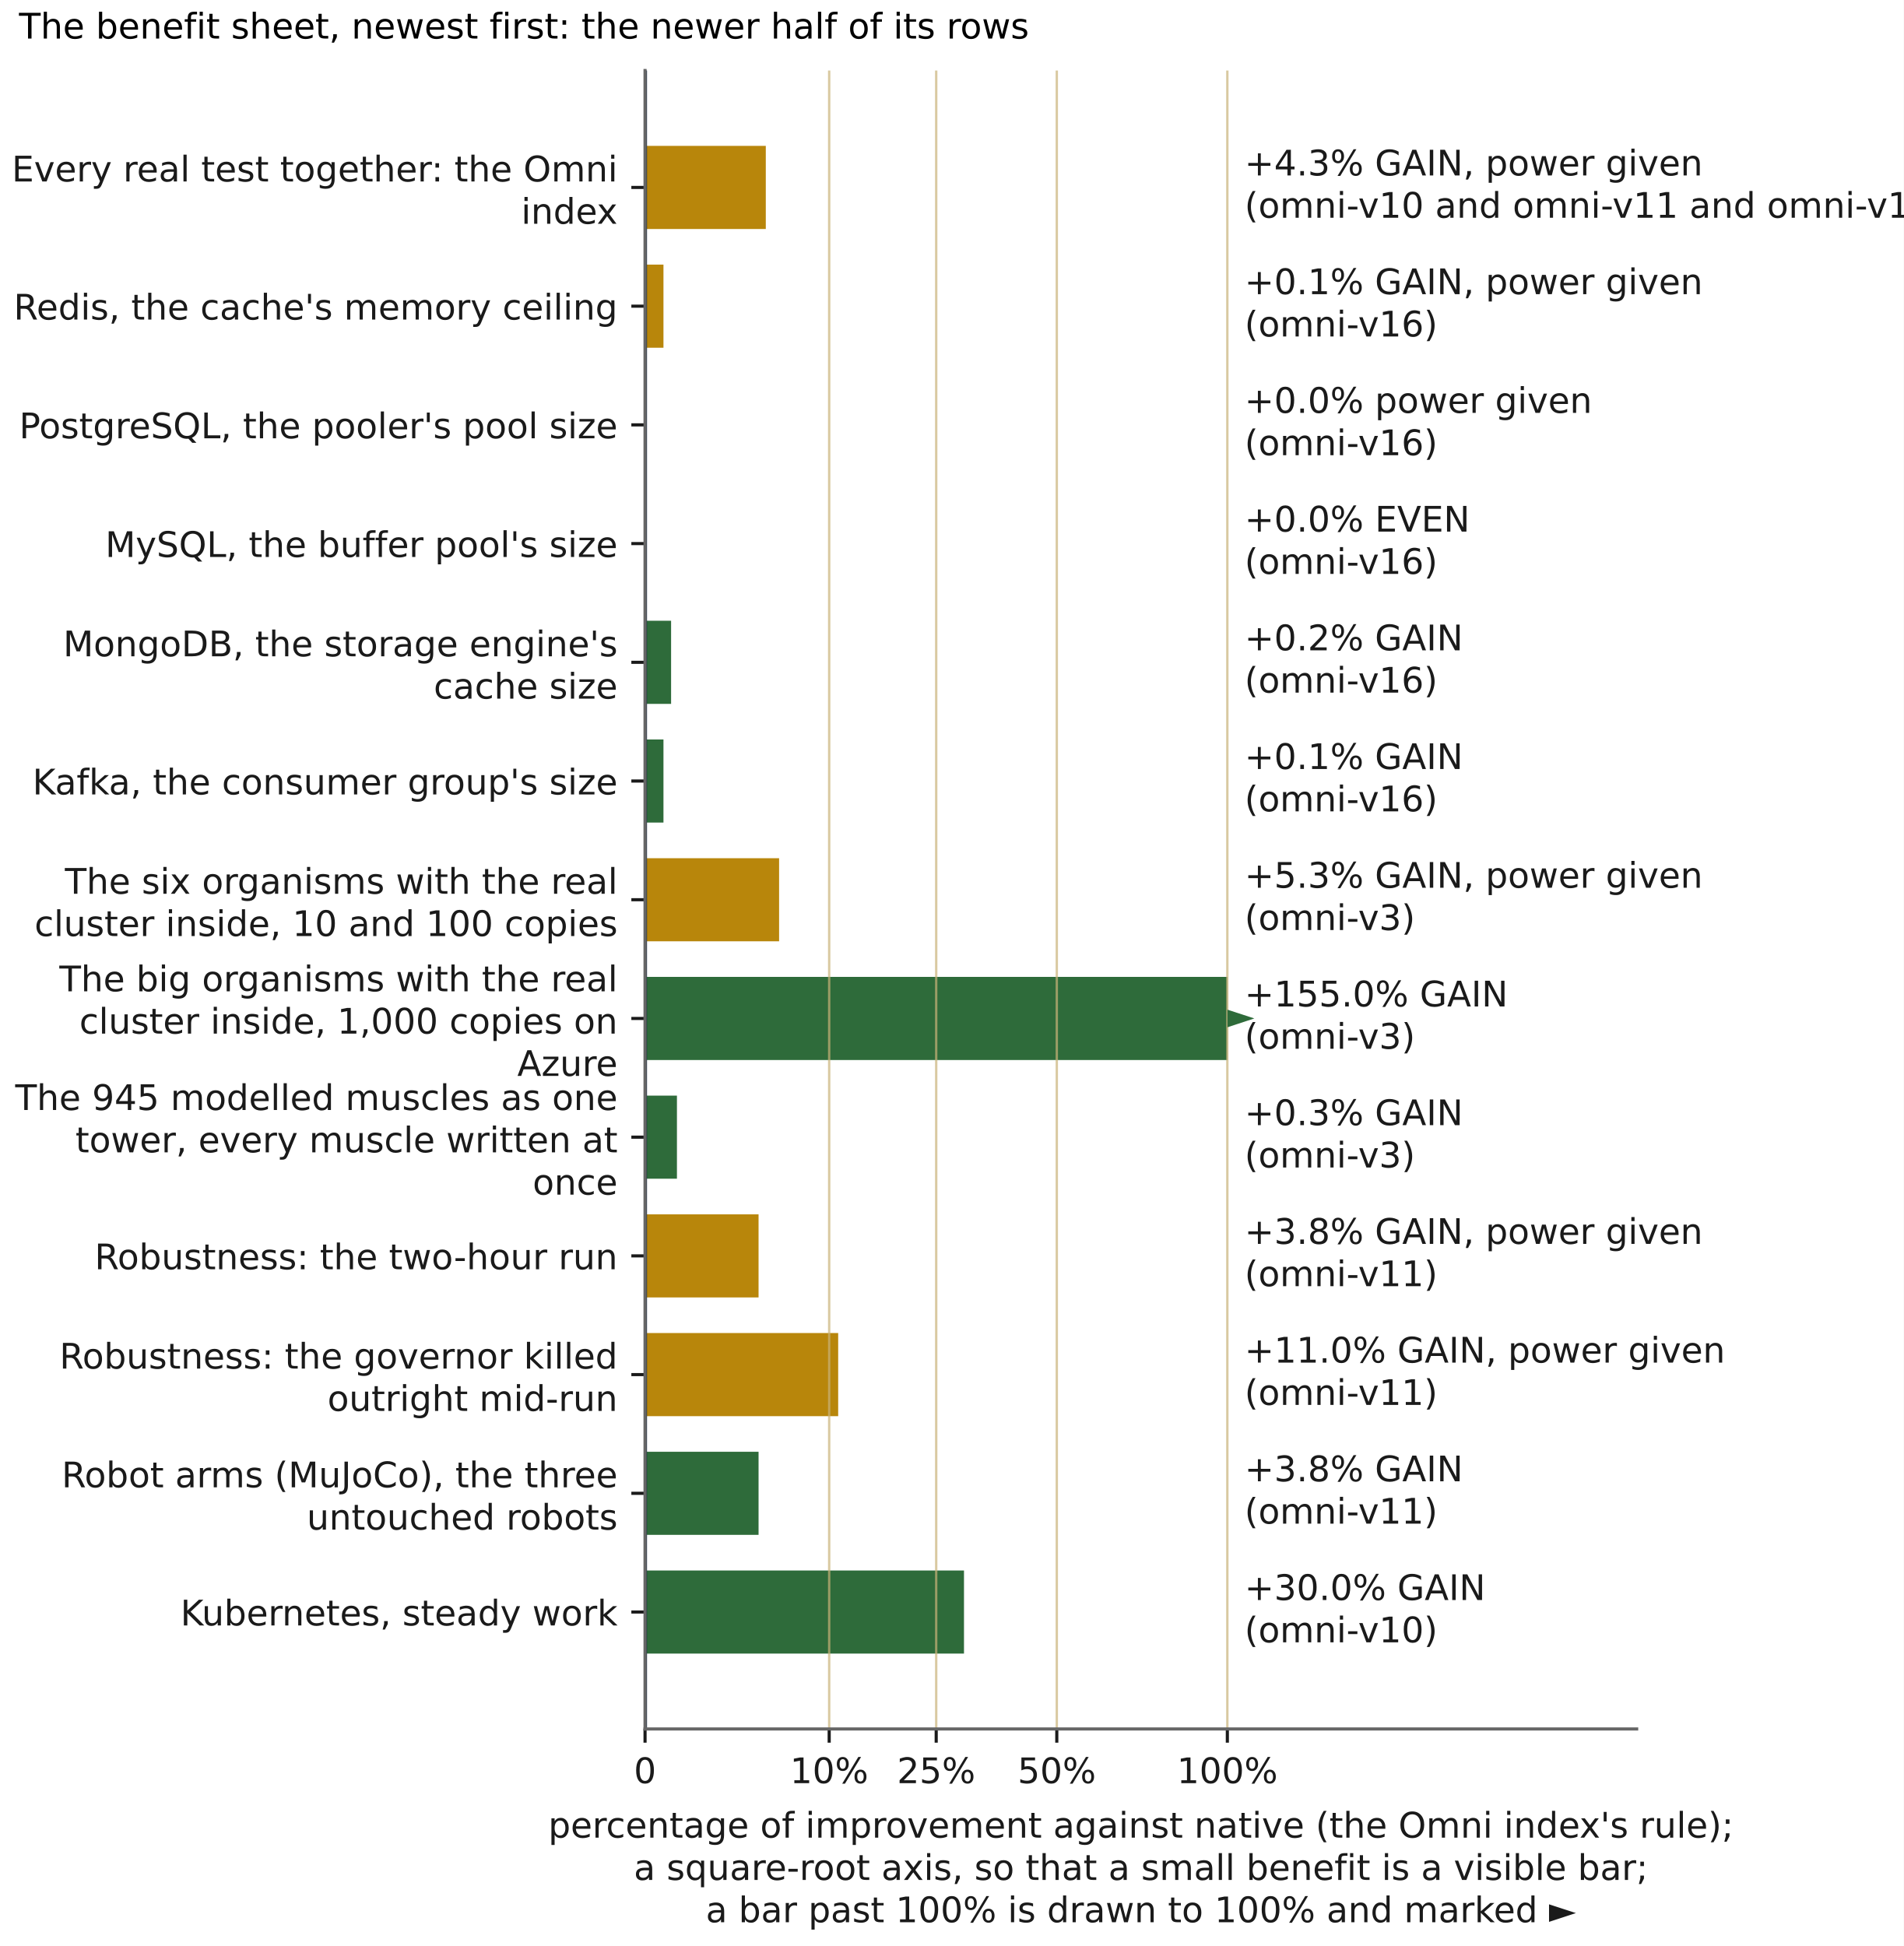
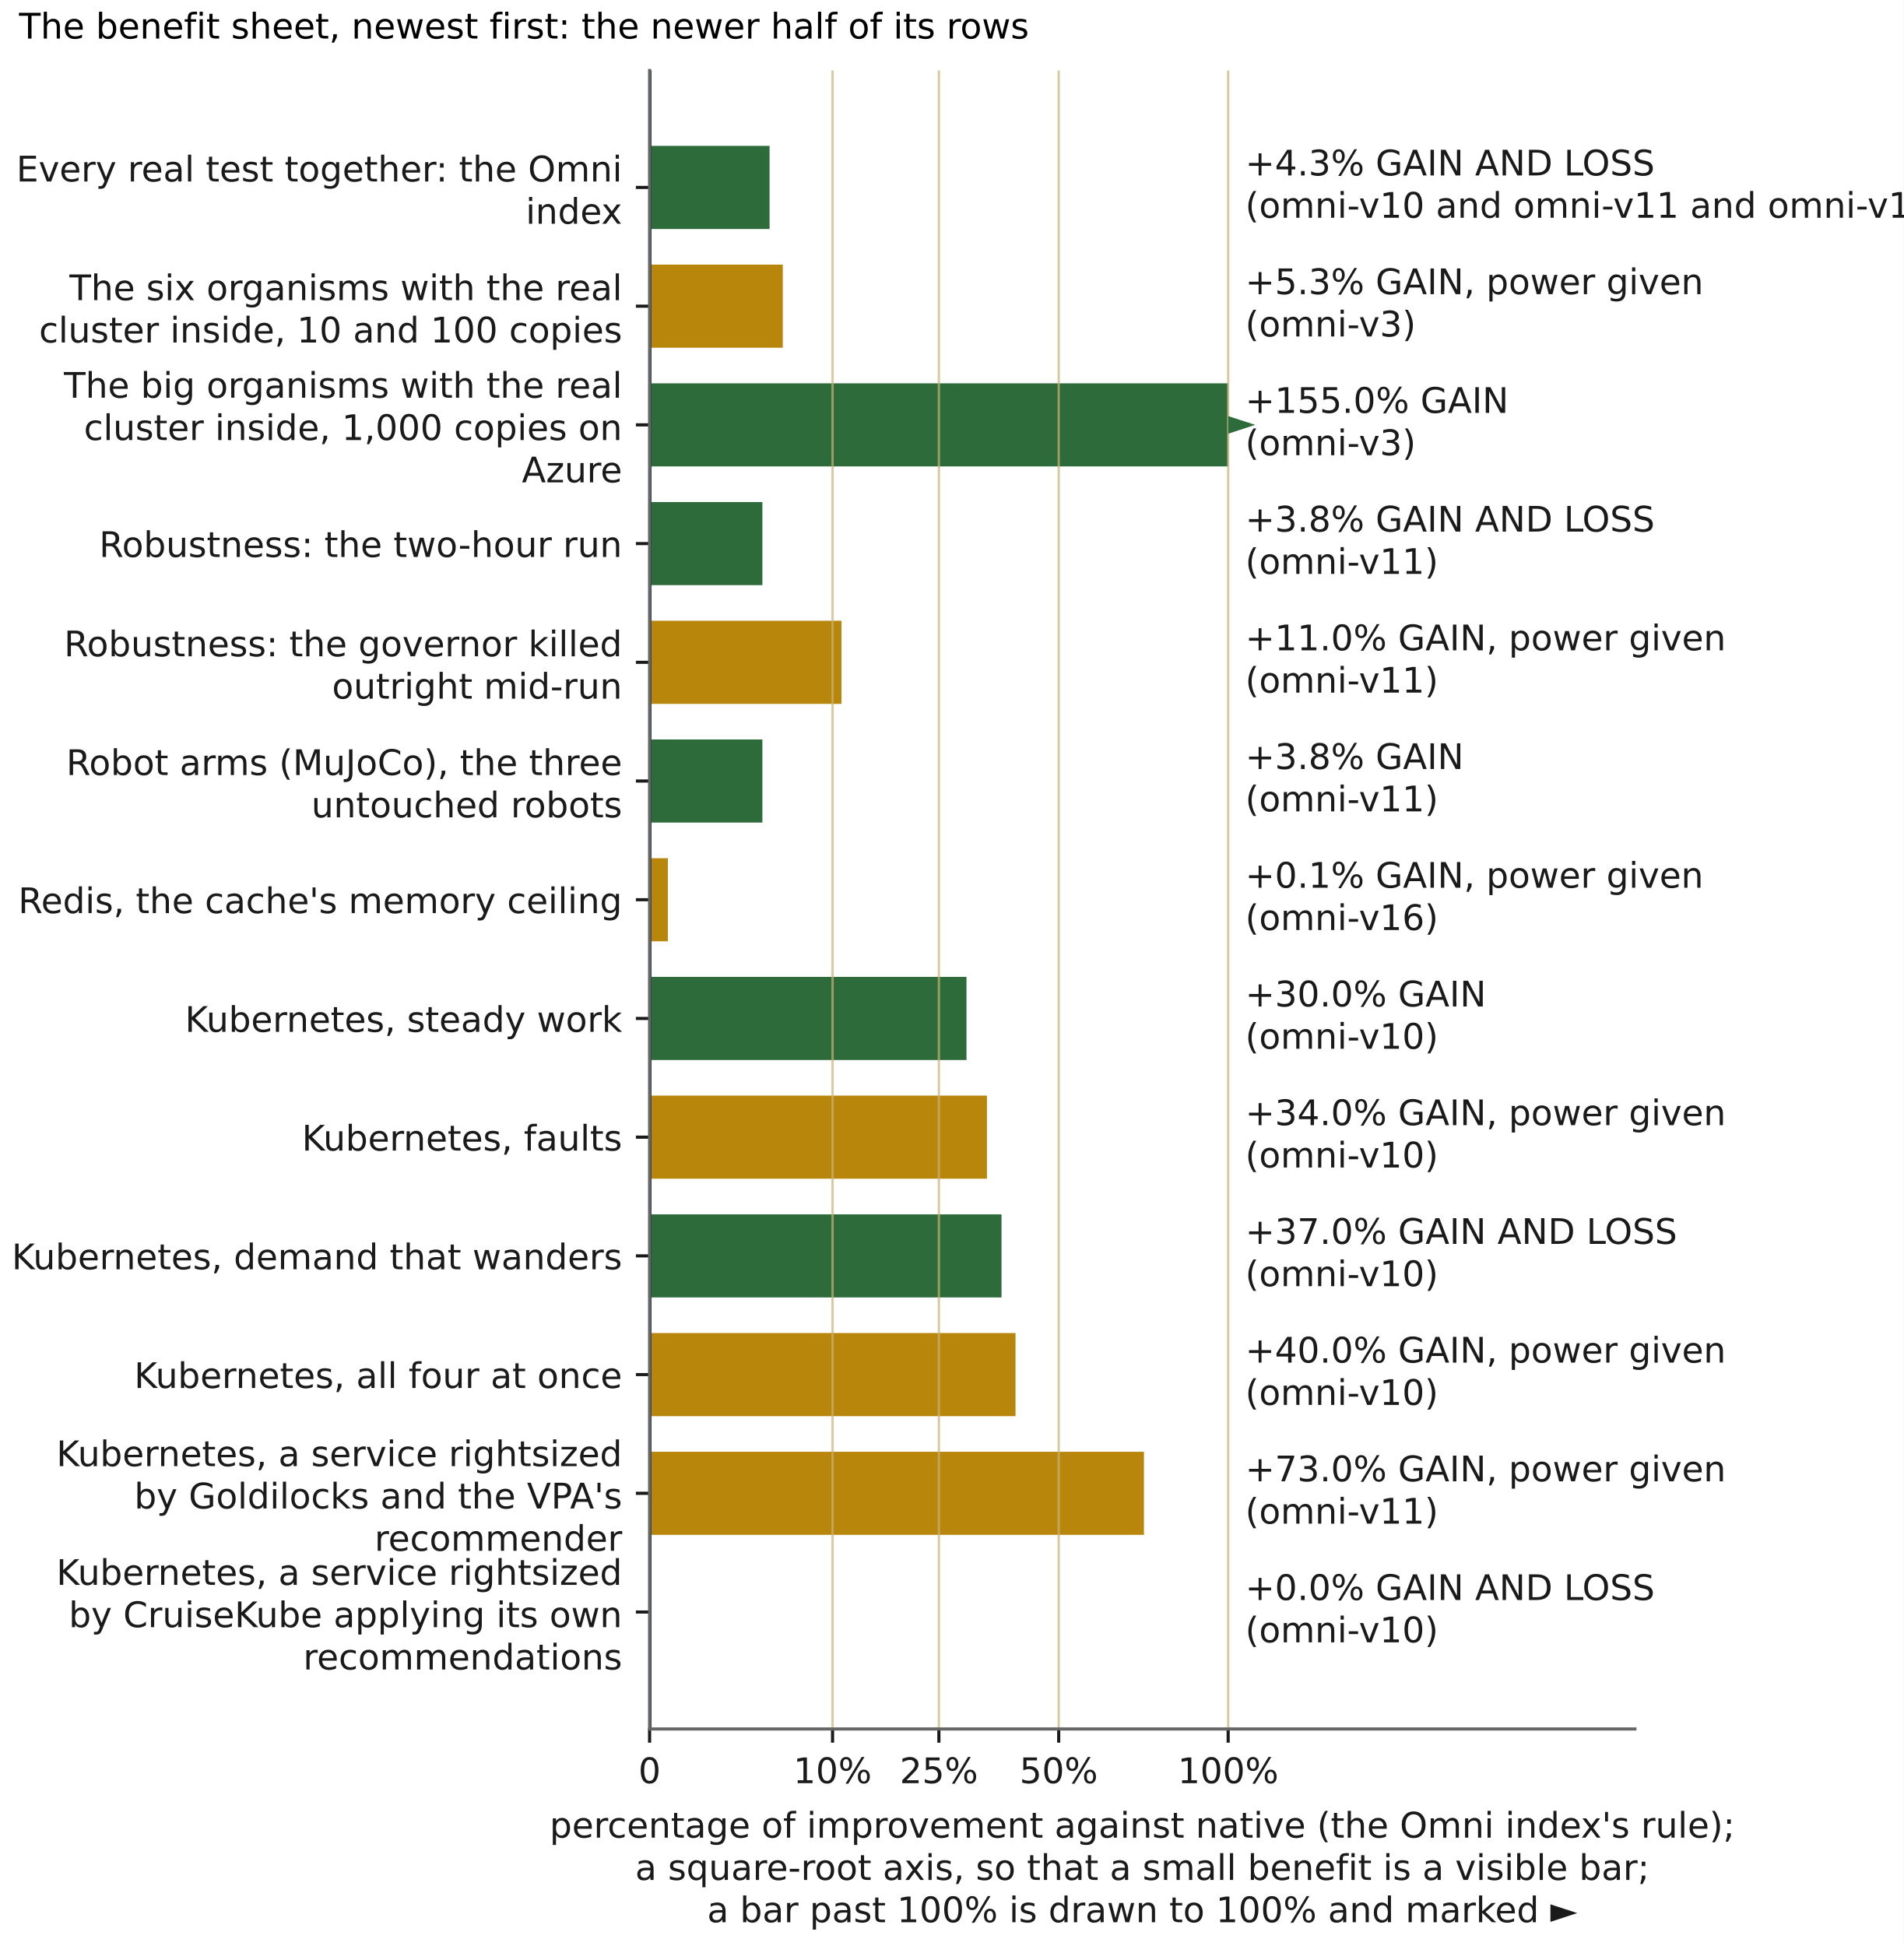
<svg xmlns="http://www.w3.org/2000/svg" xmlns:xlink="http://www.w3.org/1999/xlink" width="486pt" height="496.8pt" viewBox="0 0 486 496.8" version="1.1">
  <defs>
    <style type="text/css">*{stroke-linejoin: round; stroke-linecap: butt}</style>
  </defs>
  <g id="figure_1">
    <g id="patch_1">
      <path d="M 0 496.8  L 486 496.8  L 486 0  L 0 0  z " style="fill: #ffffff" />
    </g>
    <g id="axes_1">
      <g id="patch_2">
-         <path d="M 164.674 441.392  L 417.823 441.392  L 417.823 18.001  L 164.674 18.001  z " style="fill: #ffffff" />
+         <path d="M 165.834 441.392  L 417.364 441.392  L 417.364 18.001  L 165.834 18.001  z " style="fill: #ffffff" />
      </g>
      <g id="patch_3">
-         <path d="M 164.674 422.147  L 246.095 422.147  L 246.095 400.932  L 164.674 400.932  z " clip-path="url(#pf1755cdc02)" style="fill: #2e6b3a" />
+         <path d="M 165.834 422.147  L 165.834 422.147  L 165.834 400.932  L 165.834 400.932  z " clip-path="url(#p87f02c54fb)" style="fill: #2e6b3a" />
      </g>
      <g id="patch_4">
-         <path d="M 164.674 391.84  L 193.652 391.84  L 193.652 370.625  L 164.674 370.625  z " clip-path="url(#pf1755cdc02)" style="fill: #2e6b3a" />
+         <path d="M 165.834 391.84  L 292.032 391.84  L 292.032 370.625  L 165.834 370.625  z " clip-path="url(#p87f02c54fb)" style="fill: #b8860b" />
      </g>
      <g id="patch_5">
-         <path d="M 164.674 361.533  L 213.977 361.533  L 213.977 340.318  L 164.674 340.318  z " clip-path="url(#pf1755cdc02)" style="fill: #b8860b" />
+         <path d="M 165.834 361.533  L 259.25 361.533  L 259.25 340.318  L 165.834 340.318  z " clip-path="url(#p87f02c54fb)" style="fill: #b8860b" />
      </g>
      <g id="patch_6">
-         <path d="M 164.674 331.226  L 193.652 331.226  L 193.652 310.011  L 164.674 310.011  z " clip-path="url(#pf1755cdc02)" style="fill: #b8860b" />
+         <path d="M 165.834 331.226  L 255.678 331.226  L 255.678 310.011  L 165.834 310.011  z " clip-path="url(#p87f02c54fb)" style="fill: #2e6b3a" />
      </g>
      <g id="patch_7">
-         <path d="M 164.674 300.919  L 172.816 300.919  L 172.816 279.704  L 164.674 279.704  z " clip-path="url(#pf1755cdc02)" style="fill: #2e6b3a" />
+         <path d="M 165.834 300.919  L 251.959 300.919  L 251.959 279.704  L 165.834 279.704  z " clip-path="url(#p87f02c54fb)" style="fill: #b8860b" />
      </g>
      <g id="patch_8">
-         <path d="M 164.674 270.612  L 313.328 270.612  L 313.328 249.397  L 164.674 249.397  z " clip-path="url(#pf1755cdc02)" style="fill: #2e6b3a" />
+         <path d="M 165.834 270.612  L 246.734 270.612  L 246.734 249.397  L 165.834 249.397  z " clip-path="url(#p87f02c54fb)" style="fill: #2e6b3a" />
      </g>
      <g id="patch_9">
-         <path d="M 164.674 240.304  L 198.896 240.304  L 198.896 219.089  L 164.674 219.089  z " clip-path="url(#pf1755cdc02)" style="fill: #b8860b" />
+         <path d="M 165.834 240.304  L 170.505 240.304  L 170.505 219.089  L 165.834 219.089  z " clip-path="url(#p87f02c54fb)" style="fill: #b8860b" />
      </g>
      <g id="patch_10">
-         <path d="M 164.674 209.997  L 169.375 209.997  L 169.375 188.782  L 164.674 188.782  z " clip-path="url(#pf1755cdc02)" style="fill: #2e6b3a" />
+         <path d="M 165.834 209.997  L 194.627 209.997  L 194.627 188.782  L 165.834 188.782  z " clip-path="url(#p87f02c54fb)" style="fill: #2e6b3a" />
      </g>
      <g id="patch_11">
-         <path d="M 164.674 179.69  L 171.322 179.69  L 171.322 158.475  L 164.674 158.475  z " clip-path="url(#pf1755cdc02)" style="fill: #2e6b3a" />
+         <path d="M 165.834 179.69  L 214.822 179.69  L 214.822 158.475  L 165.834 158.475  z " clip-path="url(#p87f02c54fb)" style="fill: #b8860b" />
      </g>
      <g id="patch_12">
-         <path d="M 164.674 149.383  L 164.674 149.383  L 164.674 128.168  L 164.674 128.168  z " clip-path="url(#pf1755cdc02)" style="fill: #666666" />
+         <path d="M 165.834 149.383  L 194.627 149.383  L 194.627 128.168  L 165.834 128.168  z " clip-path="url(#p87f02c54fb)" style="fill: #2e6b3a" />
      </g>
      <g id="patch_13">
-         <path d="M 164.674 119.076  L 164.674 119.076  L 164.674 97.861  L 164.674 97.861  z " clip-path="url(#pf1755cdc02)" style="fill: #b8860b" />
+         <path d="M 165.834 119.076  L 313.537 119.076  L 313.537 97.861  L 165.834 97.861  z " clip-path="url(#p87f02c54fb)" style="fill: #2e6b3a" />
      </g>
      <g id="patch_14">
-         <path d="M 164.674 88.769  L 169.375 88.769  L 169.375 67.554  L 164.674 67.554  z " clip-path="url(#pf1755cdc02)" style="fill: #b8860b" />
+         <path d="M 165.834 88.769  L 199.838 88.769  L 199.838 67.554  L 165.834 67.554  z " clip-path="url(#p87f02c54fb)" style="fill: #b8860b" />
      </g>
      <g id="patch_15">
-         <path d="M 164.674 58.461  L 195.499 58.461  L 195.499 37.246  L 164.674 37.246  z " clip-path="url(#pf1755cdc02)" style="fill: #b8860b" />
+         <path d="M 165.834 58.461  L 196.462 58.461  L 196.462 37.246  L 165.834 37.246  z " clip-path="url(#p87f02c54fb)" style="fill: #2e6b3a" />
      </g>
      <g id="matplotlib.axis_1">
        <g id="xtick_1">
          <g id="line2d_1">
-             <path d="M 164.674 441.392  L 164.674 18.001  " clip-path="url(#pf1755cdc02)" style="fill: none; stroke: #c9b27a; stroke-opacity: 0.7; stroke-width: 0.6; stroke-linecap: square" />
+             <path d="M 165.834 441.392  L 165.834 18.001  " clip-path="url(#p87f02c54fb)" style="fill: none; stroke: #c9b27a; stroke-opacity: 0.7; stroke-width: 0.6; stroke-linecap: square" />
          </g>
          <g id="line2d_2">
            <defs>
              <path id="m814b2a8047" d="M 0 0  L 0 3.5  " style="stroke: #1a1a1a; stroke-width: 0.8" />
            </defs>
            <g>
-               <use xlink:href="#m814b2a8047" x="164.674" y="441.392" style="fill: #1a1a1a; stroke: #1a1a1a; stroke-width: 0.8" />
+               <use xlink:href="#m814b2a8047" x="165.834" y="441.392" style="fill: #1a1a1a; stroke: #1a1a1a; stroke-width: 0.8" />
            </g>
          </g>
          <g id="text_1">
-             <text style="font-size: 9px; font-family: 'DejaVu Sans'; text-anchor: middle; fill: #1a1a1a" x="164.674" y="455.23" transform="rotate(-0 164.6737 455.2303)">0</text>
+             <text style="font-size: 9px; font-family: 'DejaVu Sans'; text-anchor: middle; fill: #1a1a1a" x="165.834" y="455.23" transform="rotate(-0 165.8338 455.2303)">0</text>
          </g>
        </g>
        <g id="xtick_2">
          <g id="line2d_3">
-             <path d="M 211.682 441.392  L 211.682 18.001  " clip-path="url(#pf1755cdc02)" style="fill: none; stroke: #c9b27a; stroke-opacity: 0.7; stroke-width: 0.6; stroke-linecap: square" />
+             <path d="M 212.542 441.392  L 212.542 18.001  " clip-path="url(#p87f02c54fb)" style="fill: none; stroke: #c9b27a; stroke-opacity: 0.7; stroke-width: 0.6; stroke-linecap: square" />
          </g>
          <g id="line2d_4">
            <g>
-               <use xlink:href="#m814b2a8047" x="211.682" y="441.392" style="fill: #1a1a1a; stroke: #1a1a1a; stroke-width: 0.8" />
+               <use xlink:href="#m814b2a8047" x="212.542" y="441.392" style="fill: #1a1a1a; stroke: #1a1a1a; stroke-width: 0.8" />
            </g>
          </g>
          <g id="text_2">
-             <text style="font-size: 9px; font-family: 'DejaVu Sans'; text-anchor: middle; fill: #1a1a1a" x="211.682" y="455.23" transform="rotate(-0 211.6823 455.2303)">10%</text>
+             <text style="font-size: 9px; font-family: 'DejaVu Sans'; text-anchor: middle; fill: #1a1a1a" x="212.542" y="455.23" transform="rotate(-0 212.5418 455.2303)">10%</text>
          </g>
        </g>
        <g id="xtick_3">
          <g id="line2d_5">
-             <path d="M 239.001 441.392  L 239.001 18.001  " clip-path="url(#pf1755cdc02)" style="fill: none; stroke: #c9b27a; stroke-opacity: 0.7; stroke-width: 0.6; stroke-linecap: square" />
+             <path d="M 239.686 441.392  L 239.686 18.001  " clip-path="url(#p87f02c54fb)" style="fill: none; stroke: #c9b27a; stroke-opacity: 0.7; stroke-width: 0.6; stroke-linecap: square" />
          </g>
          <g id="line2d_6">
            <g>
-               <use xlink:href="#m814b2a8047" x="239.001" y="441.392" style="fill: #1a1a1a; stroke: #1a1a1a; stroke-width: 0.8" />
+               <use xlink:href="#m814b2a8047" x="239.686" y="441.392" style="fill: #1a1a1a; stroke: #1a1a1a; stroke-width: 0.8" />
            </g>
          </g>
          <g id="text_3">
-             <text style="font-size: 9px; font-family: 'DejaVu Sans'; text-anchor: middle; fill: #1a1a1a" x="239.001" y="455.23" transform="rotate(-0 239.0008 455.2303)">25%</text>
+             <text style="font-size: 9px; font-family: 'DejaVu Sans'; text-anchor: middle; fill: #1a1a1a" x="239.686" y="455.23" transform="rotate(-0 239.6856 455.2303)">25%</text>
          </g>
        </g>
        <g id="xtick_4">
          <g id="line2d_7">
-             <path d="M 269.788 441.392  L 269.788 18.001  " clip-path="url(#pf1755cdc02)" style="fill: none; stroke: #c9b27a; stroke-opacity: 0.7; stroke-width: 0.6; stroke-linecap: square" />
+             <path d="M 270.276 441.392  L 270.276 18.001  " clip-path="url(#p87f02c54fb)" style="fill: none; stroke: #c9b27a; stroke-opacity: 0.7; stroke-width: 0.6; stroke-linecap: square" />
          </g>
          <g id="line2d_8">
            <g>
-               <use xlink:href="#m814b2a8047" x="269.788" y="441.392" style="fill: #1a1a1a; stroke: #1a1a1a; stroke-width: 0.8" />
+               <use xlink:href="#m814b2a8047" x="270.276" y="441.392" style="fill: #1a1a1a; stroke: #1a1a1a; stroke-width: 0.8" />
            </g>
          </g>
          <g id="text_4">
-             <text style="font-size: 9px; font-family: 'DejaVu Sans'; text-anchor: middle; fill: #1a1a1a" x="269.788" y="455.23" transform="rotate(-0 269.7881 455.2303)">50%</text>
+             <text style="font-size: 9px; font-family: 'DejaVu Sans'; text-anchor: middle; fill: #1a1a1a" x="270.276" y="455.23" transform="rotate(-0 270.276 455.2303)">50%</text>
          </g>
        </g>
        <g id="xtick_5">
          <g id="line2d_9">
-             <path d="M 313.328 441.392  L 313.328 18.001  " clip-path="url(#pf1755cdc02)" style="fill: none; stroke: #c9b27a; stroke-opacity: 0.7; stroke-width: 0.6; stroke-linecap: square" />
+             <path d="M 313.537 441.392  L 313.537 18.001  " clip-path="url(#p87f02c54fb)" style="fill: none; stroke: #c9b27a; stroke-opacity: 0.7; stroke-width: 0.6; stroke-linecap: square" />
          </g>
          <g id="line2d_10">
            <g>
-               <use xlink:href="#m814b2a8047" x="313.328" y="441.392" style="fill: #1a1a1a; stroke: #1a1a1a; stroke-width: 0.8" />
+               <use xlink:href="#m814b2a8047" x="313.537" y="441.392" style="fill: #1a1a1a; stroke: #1a1a1a; stroke-width: 0.8" />
            </g>
          </g>
          <g id="text_5">
-             <text style="font-size: 9px; font-family: 'DejaVu Sans'; text-anchor: middle; fill: #1a1a1a" x="313.328" y="455.23" transform="rotate(-0 313.3279 455.2303)">100%</text>
+             <text style="font-size: 9px; font-family: 'DejaVu Sans'; text-anchor: middle; fill: #1a1a1a" x="313.537" y="455.23" transform="rotate(-0 313.5374 455.2303)">100%</text>
          </g>
        </g>
        <g id="text_6">
-           <text style="font-size: 9px; font-family: 'DejaVu Sans'; fill: #1a1a1a" transform="translate(139.9624 469.1318)">percentage of improvement against native (the Omni index's rule);</text>
-           <text style="font-size: 9px; font-family: 'DejaVu Sans'; fill: #1a1a1a" transform="translate(161.798 479.9343)">a square-root axis, so that a small benefit is a visible bar;</text>
-           <text style="font-size: 9px; font-family: 'DejaVu Sans'; fill: #1a1a1a" transform="translate(180.1741 490.7368)">a bar past 100% is drawn to 100% and marked ►</text>
+           <text style="font-size: 9px; font-family: 'DejaVu Sans'; fill: #1a1a1a" transform="translate(140.3131 469.1318)">percentage of improvement against native (the Omni index's rule);</text>
+           <text style="font-size: 9px; font-family: 'DejaVu Sans'; fill: #1a1a1a" transform="translate(162.1487 479.9343)">a square-root axis, so that a small benefit is a visible bar;</text>
+           <text style="font-size: 9px; font-family: 'DejaVu Sans'; fill: #1a1a1a" transform="translate(180.5248 490.7368)">a bar past 100% is drawn to 100% and marked ►</text>
        </g>
      </g>
      <g id="matplotlib.axis_2">
        <g id="ytick_1">
          <g id="line2d_11">
            <defs>
              <path id="m31e56b5a68" d="M 0 0  L -3.5 0  " style="stroke: #1a1a1a; stroke-width: 0.8" />
            </defs>
            <g>
-               <use xlink:href="#m31e56b5a68" x="164.674" y="411.54" style="fill: #1a1a1a; stroke: #1a1a1a; stroke-width: 0.8" />
+               <use xlink:href="#m31e56b5a68" x="165.834" y="411.54" style="fill: #1a1a1a; stroke: #1a1a1a; stroke-width: 0.8" />
            </g>
          </g>
          <g id="text_7">
-             <text style="font-size: 9px; font-family: 'DejaVu Sans'; text-anchor: end; fill: #1a1a1a" x="157.674" y="414.959" transform="rotate(-0 157.6737 414.9591)">Kubernetes, steady work</text>
+             <text style="font-size: 9px; font-family: 'DejaVu Sans'; fill: #1a1a1a" transform="translate(14.38102 404.6071)">Kubernetes, a service rightsized</text>
+             <text style="font-size: 9px; font-family: 'DejaVu Sans'; fill: #1a1a1a" transform="translate(17.55352 415.4096)">by CruiseKube applying its own</text>
+             <text style="font-size: 9px; font-family: 'DejaVu Sans'; fill: #1a1a1a" transform="translate(77.40774 426.212)">recommendations</text>
          </g>
        </g>
        <g id="ytick_2">
          <g id="line2d_12">
            <g>
-               <use xlink:href="#m31e56b5a68" x="164.674" y="381.233" style="fill: #1a1a1a; stroke: #1a1a1a; stroke-width: 0.8" />
+               <use xlink:href="#m31e56b5a68" x="165.834" y="381.233" style="fill: #1a1a1a; stroke: #1a1a1a; stroke-width: 0.8" />
            </g>
          </g>
          <g id="text_8">
-             <text style="font-size: 9px; font-family: 'DejaVu Sans'; fill: #1a1a1a" transform="translate(15.72962 379.7012)">Robot arms (MuJoCo), the three</text>
-             <text style="font-size: 9px; font-family: 'DejaVu Sans'; fill: #1a1a1a" transform="translate(78.31758 390.5036)">untouched robots</text>
+             <text style="font-size: 9px; font-family: 'DejaVu Sans'; fill: #1a1a1a" transform="translate(14.38102 374.3)">Kubernetes, a service rightsized</text>
+             <text style="font-size: 9px; font-family: 'DejaVu Sans'; fill: #1a1a1a" transform="translate(34.27243 385.1024)">by Goldilocks and the VPA's</text>
+             <text style="font-size: 9px; font-family: 'DejaVu Sans'; fill: #1a1a1a" transform="translate(95.61305 395.9049)">recommender</text>
          </g>
        </g>
        <g id="ytick_3">
          <g id="line2d_13">
            <g>
-               <use xlink:href="#m31e56b5a68" x="164.674" y="350.926" style="fill: #1a1a1a; stroke: #1a1a1a; stroke-width: 0.8" />
+               <use xlink:href="#m31e56b5a68" x="165.834" y="350.926" style="fill: #1a1a1a; stroke: #1a1a1a; stroke-width: 0.8" />
            </g>
          </g>
          <g id="text_9">
-             <text style="font-size: 9px; font-family: 'DejaVu Sans'; fill: #1a1a1a" transform="translate(15.17977 349.394)">Robustness: the governor killed</text>
-             <text style="font-size: 9px; font-family: 'DejaVu Sans'; fill: #1a1a1a" transform="translate(83.59383 360.1965)">outright mid-run</text>
+             <text style="font-size: 9px; font-family: 'DejaVu Sans'; text-anchor: end; fill: #1a1a1a" x="158.834" y="354.345" transform="rotate(-0 158.8338 354.3448)">Kubernetes, all four at once</text>
          </g>
        </g>
        <g id="ytick_4">
          <g id="line2d_14">
            <g>
-               <use xlink:href="#m31e56b5a68" x="164.674" y="320.618" style="fill: #1a1a1a; stroke: #1a1a1a; stroke-width: 0.8" />
+               <use xlink:href="#m31e56b5a68" x="165.834" y="320.618" style="fill: #1a1a1a; stroke: #1a1a1a; stroke-width: 0.8" />
            </g>
          </g>
          <g id="text_10">
-             <text style="font-size: 9px; font-family: 'DejaVu Sans'; text-anchor: end; fill: #1a1a1a" x="157.674" y="324.038" transform="rotate(-0 157.6737 324.0377)">Robustness: the two-hour run</text>
+             <text style="font-size: 9px; font-family: 'DejaVu Sans'; text-anchor: end; fill: #1a1a1a" x="158.834" y="324.038" transform="rotate(-0 158.8338 324.0377)">Kubernetes, demand that wanders</text>
          </g>
        </g>
        <g id="ytick_5">
          <g id="line2d_15">
            <g>
-               <use xlink:href="#m31e56b5a68" x="164.674" y="290.311" style="fill: #1a1a1a; stroke: #1a1a1a; stroke-width: 0.8" />
+               <use xlink:href="#m31e56b5a68" x="165.834" y="290.311" style="fill: #1a1a1a; stroke: #1a1a1a; stroke-width: 0.8" />
            </g>
          </g>
          <g id="text_11">
-             <text style="font-size: 9px; font-family: 'DejaVu Sans'; fill: #1a1a1a" transform="translate(3.891803 283.3788)">The 945 modelled muscles as one</text>
-             <text style="font-size: 9px; font-family: 'DejaVu Sans'; fill: #1a1a1a" transform="translate(19.26212 294.1813)">tower, every muscle written at</text>
-             <text style="font-size: 9px; font-family: 'DejaVu Sans'; fill: #1a1a1a" transform="translate(135.9766 304.9831)">once</text>
+             <text style="font-size: 9px; font-family: 'DejaVu Sans'; text-anchor: end; fill: #1a1a1a" x="158.834" y="293.731" transform="rotate(-0 158.8338 293.7305)">Kubernetes, faults</text>
          </g>
        </g>
        <g id="ytick_6">
          <g id="line2d_16">
            <g>
-               <use xlink:href="#m31e56b5a68" x="164.674" y="260.004" style="fill: #1a1a1a; stroke: #1a1a1a; stroke-width: 0.8" />
+               <use xlink:href="#m31e56b5a68" x="165.834" y="260.004" style="fill: #1a1a1a; stroke: #1a1a1a; stroke-width: 0.8" />
            </g>
          </g>
          <g id="text_12">
-             <text style="font-size: 9px; font-family: 'DejaVu Sans'; fill: #1a1a1a" transform="translate(15.1629 253.0717)">The big organisms with the real</text>
-             <text style="font-size: 9px; font-family: 'DejaVu Sans'; fill: #1a1a1a" transform="translate(20.2493 263.8741)">cluster inside, 1,000 copies on</text>
-             <text style="font-size: 9px; font-family: 'DejaVu Sans'; fill: #1a1a1a" transform="translate(132.0504 274.6759)">Azure</text>
+             <text style="font-size: 9px; font-family: 'DejaVu Sans'; text-anchor: end; fill: #1a1a1a" x="158.834" y="263.423" transform="rotate(-0 158.8338 263.4234)">Kubernetes, steady work</text>
          </g>
        </g>
        <g id="ytick_7">
          <g id="line2d_17">
            <g>
-               <use xlink:href="#m31e56b5a68" x="164.674" y="229.697" style="fill: #1a1a1a; stroke: #1a1a1a; stroke-width: 0.8" />
+               <use xlink:href="#m31e56b5a68" x="165.834" y="229.697" style="fill: #1a1a1a; stroke: #1a1a1a; stroke-width: 0.8" />
            </g>
          </g>
          <g id="text_13">
-             <text style="font-size: 9px; font-family: 'DejaVu Sans'; fill: #1a1a1a" transform="translate(16.57477 228.1654)">The six organisms with the real</text>
-             <text style="font-size: 9px; font-family: 'DejaVu Sans'; fill: #1a1a1a" transform="translate(8.801021 238.9679)">cluster inside, 10 and 100 copies</text>
+             <text style="font-size: 9px; font-family: 'DejaVu Sans'; text-anchor: end; fill: #1a1a1a" x="158.834" y="233.116" transform="rotate(-0 158.8338 233.1162)">Redis, the cache's memory ceiling</text>
          </g>
        </g>
        <g id="ytick_8">
          <g id="line2d_18">
            <g>
-               <use xlink:href="#m31e56b5a68" x="164.674" y="199.39" style="fill: #1a1a1a; stroke: #1a1a1a; stroke-width: 0.8" />
+               <use xlink:href="#m31e56b5a68" x="165.834" y="199.39" style="fill: #1a1a1a; stroke: #1a1a1a; stroke-width: 0.8" />
            </g>
          </g>
          <g id="text_14">
-             <text style="font-size: 9px; font-family: 'DejaVu Sans'; text-anchor: end; fill: #1a1a1a" x="157.674" y="202.809" transform="rotate(-0 157.6737 202.809)">Kafka, the consumer group's size</text>
+             <text style="font-size: 9px; font-family: 'DejaVu Sans'; fill: #1a1a1a" transform="translate(16.88977 197.8583)">Robot arms (MuJoCo), the three</text>
+             <text style="font-size: 9px; font-family: 'DejaVu Sans'; fill: #1a1a1a" transform="translate(79.47774 208.6607)">untouched robots</text>
          </g>
        </g>
        <g id="ytick_9">
          <g id="line2d_19">
            <g>
-               <use xlink:href="#m31e56b5a68" x="164.674" y="169.083" style="fill: #1a1a1a; stroke: #1a1a1a; stroke-width: 0.8" />
+               <use xlink:href="#m31e56b5a68" x="165.834" y="169.083" style="fill: #1a1a1a; stroke: #1a1a1a; stroke-width: 0.8" />
            </g>
          </g>
          <g id="text_15">
-             <text style="font-size: 9px; font-family: 'DejaVu Sans'; fill: #1a1a1a" transform="translate(16.11211 167.5511)">MongoDB, the storage engine's</text>
-             <text style="font-size: 9px; font-family: 'DejaVu Sans'; fill: #1a1a1a" transform="translate(110.7091 178.3536)">cache size</text>
+             <text style="font-size: 9px; font-family: 'DejaVu Sans'; fill: #1a1a1a" transform="translate(16.33993 167.5511)">Robustness: the governor killed</text>
+             <text style="font-size: 9px; font-family: 'DejaVu Sans'; fill: #1a1a1a" transform="translate(84.75399 178.3536)">outright mid-run</text>
          </g>
        </g>
        <g id="ytick_10">
          <g id="line2d_20">
            <g>
-               <use xlink:href="#m31e56b5a68" x="164.674" y="138.775" style="fill: #1a1a1a; stroke: #1a1a1a; stroke-width: 0.8" />
+               <use xlink:href="#m31e56b5a68" x="165.834" y="138.775" style="fill: #1a1a1a; stroke: #1a1a1a; stroke-width: 0.8" />
            </g>
          </g>
          <g id="text_16">
-             <text style="font-size: 9px; font-family: 'DejaVu Sans'; text-anchor: end; fill: #1a1a1a" x="157.674" y="142.195" transform="rotate(-0 157.6737 142.1947)">MySQL, the buffer pool's size</text>
+             <text style="font-size: 9px; font-family: 'DejaVu Sans'; text-anchor: end; fill: #1a1a1a" x="158.834" y="142.195" transform="rotate(-0 158.8338 142.1947)">Robustness: the two-hour run</text>
          </g>
        </g>
        <g id="ytick_11">
          <g id="line2d_21">
            <g>
-               <use xlink:href="#m31e56b5a68" x="164.674" y="108.468" style="fill: #1a1a1a; stroke: #1a1a1a; stroke-width: 0.8" />
+               <use xlink:href="#m31e56b5a68" x="165.834" y="108.468" style="fill: #1a1a1a; stroke: #1a1a1a; stroke-width: 0.8" />
            </g>
          </g>
          <g id="text_17">
-             <text style="font-size: 9px; font-family: 'DejaVu Sans'; text-anchor: end; fill: #1a1a1a" x="157.674" y="111.888" transform="rotate(-0 157.6737 111.8876)">PostgreSQL, the pooler's pool size</text>
+             <text style="font-size: 9px; font-family: 'DejaVu Sans'; fill: #1a1a1a" transform="translate(16.32305 101.5359)">The big organisms with the real</text>
+             <text style="font-size: 9px; font-family: 'DejaVu Sans'; fill: #1a1a1a" transform="translate(21.40946 112.3384)">cluster inside, 1,000 copies on</text>
+             <text style="font-size: 9px; font-family: 'DejaVu Sans'; fill: #1a1a1a" transform="translate(133.2106 123.1401)">Azure</text>
          </g>
        </g>
        <g id="ytick_12">
          <g id="line2d_22">
            <g>
-               <use xlink:href="#m31e56b5a68" x="164.674" y="78.161" style="fill: #1a1a1a; stroke: #1a1a1a; stroke-width: 0.8" />
+               <use xlink:href="#m31e56b5a68" x="165.834" y="78.161" style="fill: #1a1a1a; stroke: #1a1a1a; stroke-width: 0.8" />
            </g>
          </g>
          <g id="text_18">
-             <text style="font-size: 9px; font-family: 'DejaVu Sans'; text-anchor: end; fill: #1a1a1a" x="157.674" y="81.58" transform="rotate(-0 157.6737 81.58042)">Redis, the cache's memory ceiling</text>
+             <text style="font-size: 9px; font-family: 'DejaVu Sans'; fill: #1a1a1a" transform="translate(17.73493 76.62963)">The six organisms with the real</text>
+             <text style="font-size: 9px; font-family: 'DejaVu Sans'; fill: #1a1a1a" transform="translate(9.961177 87.43209)">cluster inside, 10 and 100 copies</text>
          </g>
        </g>
        <g id="ytick_13">
          <g id="line2d_23">
            <g>
-               <use xlink:href="#m31e56b5a68" x="164.674" y="47.854" style="fill: #1a1a1a; stroke: #1a1a1a; stroke-width: 0.8" />
+               <use xlink:href="#m31e56b5a68" x="165.834" y="47.854" style="fill: #1a1a1a; stroke: #1a1a1a; stroke-width: 0.8" />
            </g>
          </g>
          <g id="text_19">
-             <text style="font-size: 9px; font-family: 'DejaVu Sans'; fill: #1a1a1a" transform="translate(3.00024 46.32248)">Every real test together: the Omni</text>
-             <text style="font-size: 9px; font-family: 'DejaVu Sans'; fill: #1a1a1a" transform="translate(133.0488 57.12494)">index</text>
+             <text style="font-size: 9px; font-family: 'DejaVu Sans'; fill: #1a1a1a" transform="translate(4.160396 46.32248)">Every real test together: the Omni</text>
+             <text style="font-size: 9px; font-family: 'DejaVu Sans'; fill: #1a1a1a" transform="translate(134.209 57.12494)">index</text>
          </g>
        </g>
      </g>
      <g id="line2d_24">
-         <path d="M 164.674 441.392  L 164.674 18.001  " clip-path="url(#pf1755cdc02)" style="fill: none; stroke: #0b1f3a; stroke-linecap: square" />
+         <path d="M 165.834 441.392  L 165.834 18.001  " clip-path="url(#p87f02c54fb)" style="fill: none; stroke: #0b1f3a; stroke-linecap: square" />
      </g>
      <g id="patch_16">
-         <path d="M 164.674 441.392  L 164.674 18.001  " style="fill: none; stroke: #666666; stroke-width: 0.8; stroke-linejoin: miter; stroke-linecap: square" />
+         <path d="M 165.834 441.392  L 165.834 18.001  " style="fill: none; stroke: #666666; stroke-width: 0.8; stroke-linejoin: miter; stroke-linecap: square" />
      </g>
      <g id="patch_17">
-         <path d="M 164.674 441.392  L 417.823 441.392  " style="fill: none; stroke: #666666; stroke-width: 0.8; stroke-linejoin: miter; stroke-linecap: square" />
+         <path d="M 165.834 441.392  L 417.364 441.392  " style="fill: none; stroke: #666666; stroke-width: 0.8; stroke-linejoin: miter; stroke-linecap: square" />
      </g>
      <g id="text_20">
-         <text style="font-size: 9px; font-family: 'DejaVu Sans'; fill: #1a1a1a" transform="translate(317.7226 408.4765)">+30.0% GAIN</text>
-         <text style="font-size: 9px; font-family: 'DejaVu Sans'; fill: #1a1a1a" transform="translate(317.7226 419.279)">(omni-v10)</text>
+         <text style="font-size: 9px; font-family: 'DejaVu Sans'; fill: #1a1a1a" transform="translate(317.904 408.4765)">+0.0% GAIN AND LOSS</text>
+         <text style="font-size: 9px; font-family: 'DejaVu Sans'; fill: #1a1a1a" transform="translate(317.904 419.279)">(omni-v10)</text>
      </g>
      <g id="text_21">
-         <text style="font-size: 9px; font-family: 'DejaVu Sans'; fill: #1a1a1a" transform="translate(317.7226 378.1693)">+3.8% GAIN</text>
-         <text style="font-size: 9px; font-family: 'DejaVu Sans'; fill: #1a1a1a" transform="translate(317.7226 388.9718)">(omni-v11)</text>
+         <text style="font-size: 9px; font-family: 'DejaVu Sans'; fill: #1a1a1a" transform="translate(317.904 378.1697)">+73.0% GAIN, power given</text>
+         <text style="font-size: 9px; font-family: 'DejaVu Sans'; fill: #1a1a1a" transform="translate(317.904 388.9721)">(omni-v11)</text>
      </g>
      <g id="text_22">
-         <text style="font-size: 9px; font-family: 'DejaVu Sans'; fill: #1a1a1a" transform="translate(317.7226 347.8625)">+11.0% GAIN, power given</text>
-         <text style="font-size: 9px; font-family: 'DejaVu Sans'; fill: #1a1a1a" transform="translate(317.7226 358.665)">(omni-v11)</text>
+         <text style="font-size: 9px; font-family: 'DejaVu Sans'; fill: #1a1a1a" transform="translate(317.904 347.8625)">+40.0% GAIN, power given</text>
+         <text style="font-size: 9px; font-family: 'DejaVu Sans'; fill: #1a1a1a" transform="translate(317.904 358.665)">(omni-v10)</text>
      </g>
      <g id="text_23">
-         <text style="font-size: 9px; font-family: 'DejaVu Sans'; fill: #1a1a1a" transform="translate(317.7226 317.5554)">+3.8% GAIN, power given</text>
-         <text style="font-size: 9px; font-family: 'DejaVu Sans'; fill: #1a1a1a" transform="translate(317.7226 328.3578)">(omni-v11)</text>
+         <text style="font-size: 9px; font-family: 'DejaVu Sans'; fill: #1a1a1a" transform="translate(317.904 317.555)">+37.0% GAIN AND LOSS</text>
+         <text style="font-size: 9px; font-family: 'DejaVu Sans'; fill: #1a1a1a" transform="translate(317.904 328.3575)">(omni-v10)</text>
      </g>
      <g id="text_24">
-         <text style="font-size: 9px; font-family: 'DejaVu Sans'; fill: #1a1a1a" transform="translate(317.7226 287.2479)">+0.3% GAIN</text>
-         <text style="font-size: 9px; font-family: 'DejaVu Sans'; fill: #1a1a1a" transform="translate(317.7226 298.0503)">(omni-v3)</text>
+         <text style="font-size: 9px; font-family: 'DejaVu Sans'; fill: #1a1a1a" transform="translate(317.904 287.2482)">+34.0% GAIN, power given</text>
+         <text style="font-size: 9px; font-family: 'DejaVu Sans'; fill: #1a1a1a" transform="translate(317.904 298.0507)">(omni-v10)</text>
      </g>
      <g id="text_25">
-         <text style="font-size: 9px; font-family: 'DejaVu Sans'; text-anchor: start; fill: #2e6b3a" x="313.328" y="262.342" transform="rotate(-0 313.3279 262.3419)"> ►</text>
+         <text style="font-size: 9px; font-family: 'DejaVu Sans'; fill: #1a1a1a" transform="translate(317.904 256.9407)">+30.0% GAIN</text>
+         <text style="font-size: 9px; font-family: 'DejaVu Sans'; fill: #1a1a1a" transform="translate(317.904 267.7432)">(omni-v10)</text>
      </g>
      <g id="text_26">
-         <text style="font-size: 9px; font-family: 'DejaVu Sans'; fill: #1a1a1a" transform="translate(317.7226 256.9407)">+155.0% GAIN</text>
-         <text style="font-size: 9px; font-family: 'DejaVu Sans'; fill: #1a1a1a" transform="translate(317.7226 267.7432)">(omni-v3)</text>
+         <text style="font-size: 9px; font-family: 'DejaVu Sans'; fill: #1a1a1a" transform="translate(317.904 226.6339)">+0.1% GAIN, power given</text>
+         <text style="font-size: 9px; font-family: 'DejaVu Sans'; fill: #1a1a1a" transform="translate(317.904 237.4364)">(omni-v16)</text>
      </g>
      <g id="text_27">
-         <text style="font-size: 9px; font-family: 'DejaVu Sans'; fill: #1a1a1a" transform="translate(317.7226 226.6339)">+5.3% GAIN, power given</text>
-         <text style="font-size: 9px; font-family: 'DejaVu Sans'; fill: #1a1a1a" transform="translate(317.7226 237.4364)">(omni-v3)</text>
+         <text style="font-size: 9px; font-family: 'DejaVu Sans'; fill: #1a1a1a" transform="translate(317.904 196.3264)">+3.8% GAIN</text>
+         <text style="font-size: 9px; font-family: 'DejaVu Sans'; fill: #1a1a1a" transform="translate(317.904 207.1289)">(omni-v11)</text>
      </g>
      <g id="text_28">
-         <text style="font-size: 9px; font-family: 'DejaVu Sans'; fill: #1a1a1a" transform="translate(317.7226 196.3264)">+0.1% GAIN</text>
-         <text style="font-size: 9px; font-family: 'DejaVu Sans'; fill: #1a1a1a" transform="translate(317.7226 207.1289)">(omni-v16)</text>
+         <text style="font-size: 9px; font-family: 'DejaVu Sans'; fill: #1a1a1a" transform="translate(317.904 166.0196)">+11.0% GAIN, power given</text>
+         <text style="font-size: 9px; font-family: 'DejaVu Sans'; fill: #1a1a1a" transform="translate(317.904 176.8221)">(omni-v11)</text>
      </g>
      <g id="text_29">
-         <text style="font-size: 9px; font-family: 'DejaVu Sans'; fill: #1a1a1a" transform="translate(317.7226 166.0192)">+0.2% GAIN</text>
-         <text style="font-size: 9px; font-family: 'DejaVu Sans'; fill: #1a1a1a" transform="translate(317.7226 176.8217)">(omni-v16)</text>
+         <text style="font-size: 9px; font-family: 'DejaVu Sans'; fill: #1a1a1a" transform="translate(317.904 135.7121)">+3.8% GAIN AND LOSS</text>
+         <text style="font-size: 9px; font-family: 'DejaVu Sans'; fill: #1a1a1a" transform="translate(317.904 146.5146)">(omni-v11)</text>
      </g>
      <g id="text_30">
-         <text style="font-size: 9px; font-family: 'DejaVu Sans'; fill: #1a1a1a" transform="translate(317.7226 135.7121)">+0.0% EVEN</text>
-         <text style="font-size: 9px; font-family: 'DejaVu Sans'; fill: #1a1a1a" transform="translate(317.7226 146.5146)">(omni-v16)</text>
+         <text style="font-size: 9px; font-family: 'DejaVu Sans'; text-anchor: start; fill: #2e6b3a" x="313.537" y="110.806" transform="rotate(-0 313.5374 110.8062)"> ►</text>
      </g>
      <g id="text_31">
-         <text style="font-size: 9px; font-family: 'DejaVu Sans'; fill: #1a1a1a" transform="translate(317.7226 105.4053)">+0.0% power given</text>
-         <text style="font-size: 9px; font-family: 'DejaVu Sans'; fill: #1a1a1a" transform="translate(317.7226 116.2078)">(omni-v16)</text>
+         <text style="font-size: 9px; font-family: 'DejaVu Sans'; fill: #1a1a1a" transform="translate(317.904 105.4049)">+155.0% GAIN</text>
+         <text style="font-size: 9px; font-family: 'DejaVu Sans'; fill: #1a1a1a" transform="translate(317.904 116.2074)">(omni-v3)</text>
      </g>
      <g id="text_32">
-         <text style="font-size: 9px; font-family: 'DejaVu Sans'; fill: #1a1a1a" transform="translate(317.7226 75.09814)">+0.1% GAIN, power given</text>
-         <text style="font-size: 9px; font-family: 'DejaVu Sans'; fill: #1a1a1a" transform="translate(317.7226 85.9006)">(omni-v16)</text>
+         <text style="font-size: 9px; font-family: 'DejaVu Sans'; fill: #1a1a1a" transform="translate(317.904 75.09814)">+5.3% GAIN, power given</text>
+         <text style="font-size: 9px; font-family: 'DejaVu Sans'; fill: #1a1a1a" transform="translate(317.904 85.9006)">(omni-v3)</text>
      </g>
      <g id="text_33">
-         <text style="font-size: 9px; font-family: 'DejaVu Sans'; fill: #1a1a1a" transform="translate(317.7226 44.79098)">+4.3% GAIN, power given</text>
-         <text style="font-size: 9px; font-family: 'DejaVu Sans'; fill: #1a1a1a" transform="translate(317.7226 55.59344)">(omni-v10 and omni-v11 and omni-v16)</text>
+         <text style="font-size: 9px; font-family: 'DejaVu Sans'; fill: #1a1a1a" transform="translate(317.904 44.79063)">+4.3% GAIN AND LOSS</text>
+         <text style="font-size: 9px; font-family: 'DejaVu Sans'; fill: #1a1a1a" transform="translate(317.904 55.59309)">(omni-v10 and omni-v11 and omni-v16)</text>
      </g>
    </g>
    <g id="text_34">
      <text style="font-size: 9px; font-family: 'DejaVu Sans'; text-anchor: start" x="4.86" y="9.839" transform="rotate(-0 4.86 9.838834)">The benefit sheet, newest first: the newer half of its rows</text>
    </g>
  </g>
  <defs>
-     <clipPath id="pf1755cdc02">
-       <rect x="164.674" y="18.001" width="253.149" height="423.391" />
+     <clipPath id="p87f02c54fb">
+       <rect x="165.834" y="18.001" width="251.53" height="423.391" />
    </clipPath>
  </defs>
</svg>
